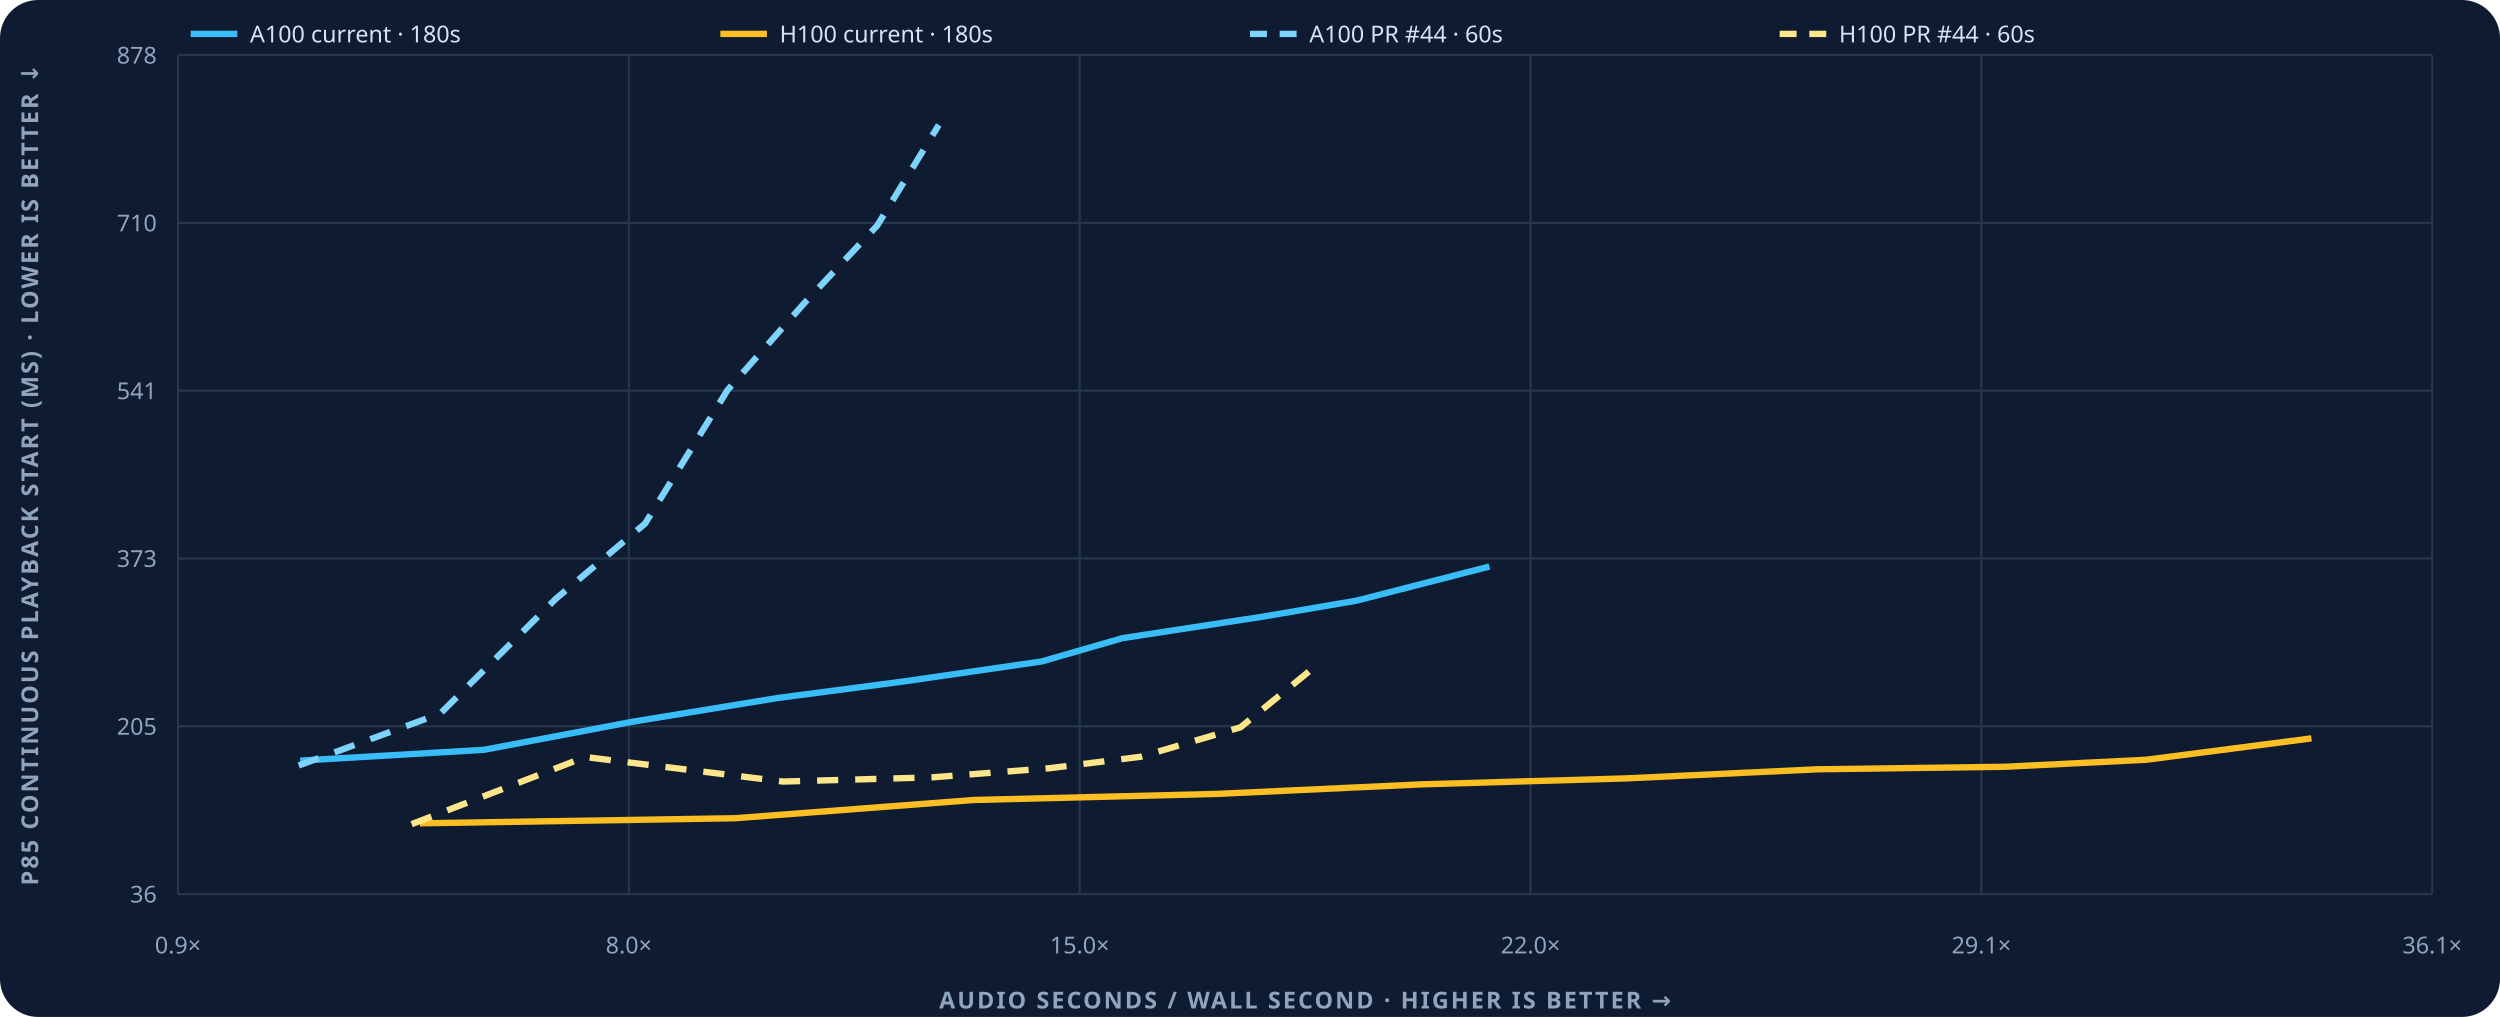
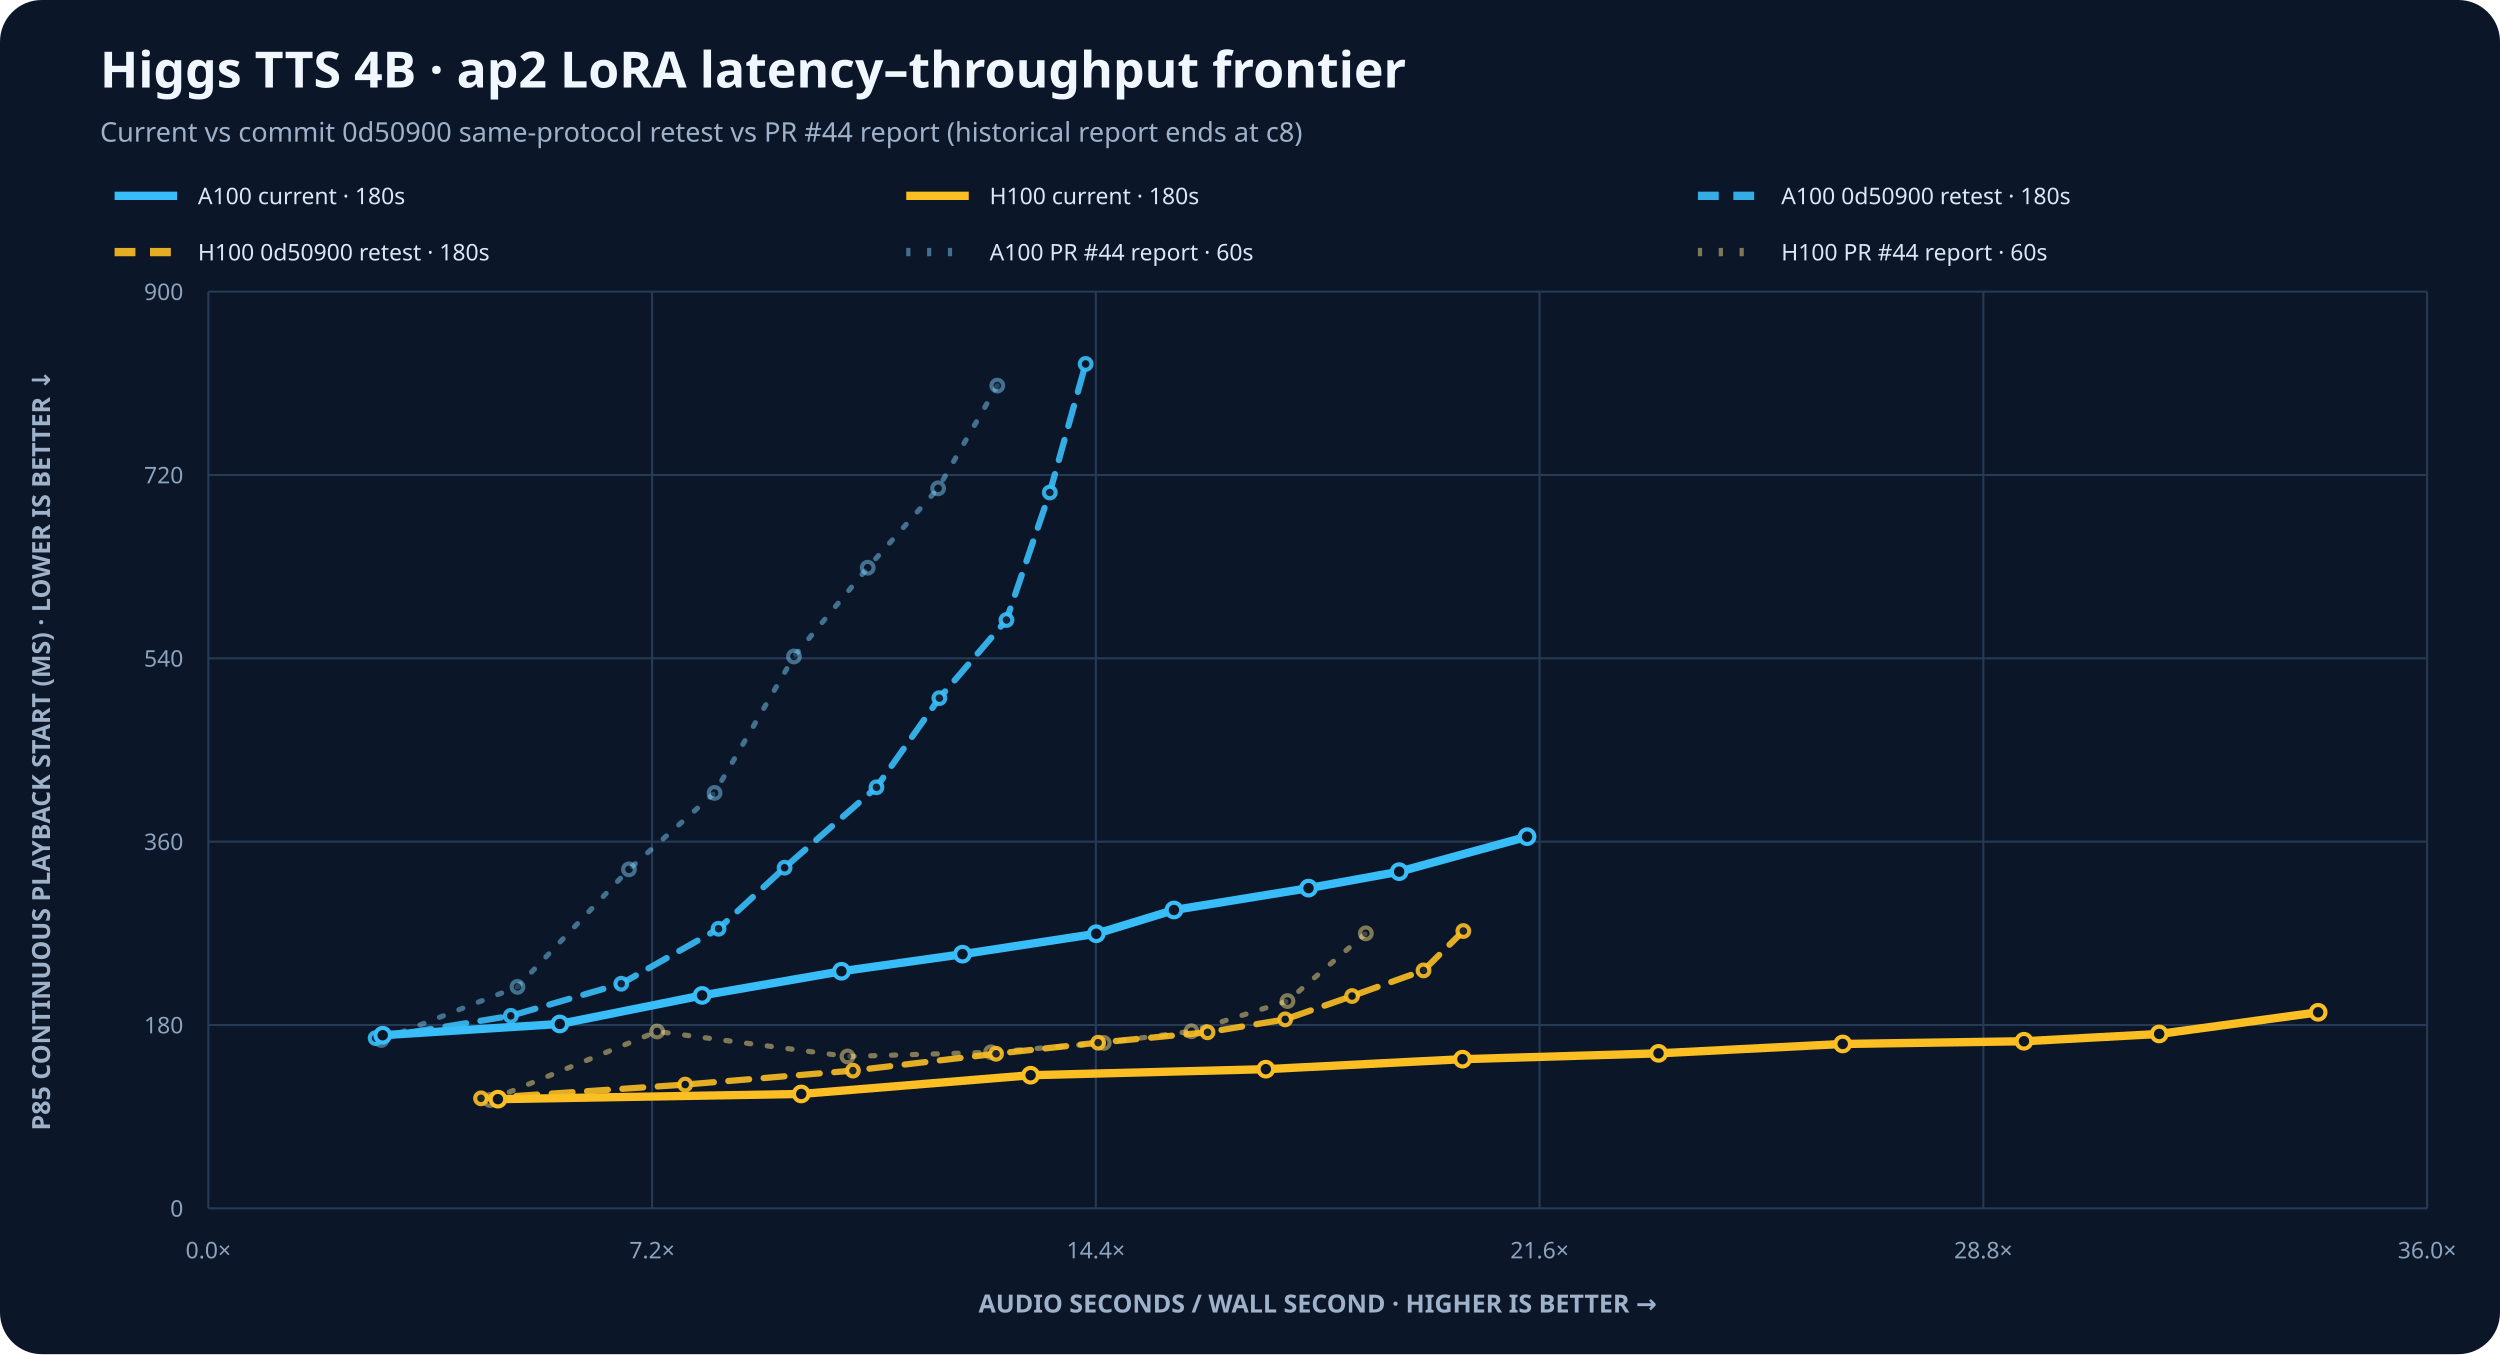
- <svg xmlns="http://www.w3.org/2000/svg" width="1180" height="480" viewBox="0 0 1180 480" class="chart">
-   <rect width="1180" height="480" rx="18" fill="#0f1b30" />
-   <style>.grid{stroke:#26364d;stroke-width:1}.tick,.axis{fill:#91a4be;font-family:system-ui,sans-serif;font-size:11px}.axis{font-weight:750;letter-spacing:1px}.legend-label{fill:#d7e3f1;font-family:system-ui,sans-serif;font-size:11px}</style>
-   <g>
-     <line x1="90" x2="112" y1="16" y2="16" stroke="#38bdf8" stroke-width="3" />
-     <text x="118" y="20" class="legend-label">A100 current · 180s</text>
-     <line x1="340" x2="362" y1="16" y2="16" stroke="#fbbf24" stroke-width="3" />
-     <text x="368" y="20" class="legend-label">H100 current · 180s</text>
-     <line x1="590" x2="612" y1="16" y2="16" stroke="#7dd3fc" stroke-width="3" stroke-dasharray="8 6" />
-     <text x="618" y="20" class="legend-label">A100 PR #44 · 60s</text>
-     <line x1="840" x2="862" y1="16" y2="16" stroke="#fde68a" stroke-width="3" stroke-dasharray="8 6" />
-     <text x="868" y="20" class="legend-label">H100 PR #44 · 60s</text>
-   </g>
-   <path d="M84.0,26V422" class="grid" />
-   <path d="M84,26.0H1148" class="grid" />
-   <text x="84.0" y="450" class="tick" text-anchor="middle">0.9×</text>
-   <text x="74" y="30.0" class="tick" text-anchor="end">878</text>
-   <path d="M296.8,26V422" class="grid" />
-   <path d="M84,105.2H1148" class="grid" />
-   <text x="296.8" y="450" class="tick" text-anchor="middle">8.0×</text>
-   <text x="74" y="109.2" class="tick" text-anchor="end">710</text>
-   <path d="M509.6,26V422" class="grid" />
-   <path d="M84,184.4H1148" class="grid" />
-   <text x="509.6" y="450" class="tick" text-anchor="middle">15.0×</text>
-   <text x="74" y="188.4" class="tick" text-anchor="end">541</text>
-   <path d="M722.4,26V422" class="grid" />
-   <path d="M84,263.6H1148" class="grid" />
-   <text x="722.4" y="450" class="tick" text-anchor="middle">22.0×</text>
-   <text x="74" y="267.6" class="tick" text-anchor="end">373</text>
-   <path d="M935.2,26V422" class="grid" />
-   <path d="M84,342.8H1148" class="grid" />
-   <text x="935.2" y="450" class="tick" text-anchor="middle">29.1×</text>
-   <text x="74" y="346.8" class="tick" text-anchor="end">205</text>
-   <path d="M1148.0,26V422" class="grid" />
-   <path d="M84,422.0H1148" class="grid" />
-   <text x="1148.0" y="450" class="tick" text-anchor="middle">36.1×</text>
-   <text x="74" y="426.0" class="tick" text-anchor="end">36</text>
-   <polyline points="141.7,359.0 228.5,353.9 298.3,340.7 366.7,329.5 426.1,321.7 491.7,312.2 529.8,301.2 595.8,291.1 640.3,283.5 703.0,267.4" fill="none" stroke="#38bdf8" stroke-width="3" />
-   <polyline points="198.2,388.6 347.0,386.2 459.4,377.6 574.8,374.7 671.3,370.2 767.4,367.4 857.8,363.1 946.7,361.9 1013.0,358.6 1091.0,348.5" fill="none" stroke="#fbbf24" stroke-width="3" />
-   <polyline points="141.0,361.3 207.8,336.8 262.5,282.5 304.5,247.1 343.4,184.1 379.6,143.1 414.1,106.4 443.1,59.0" fill="none" stroke="#7dd3fc" stroke-width="3" stroke-dasharray="10 8" />
-   <polyline points="194.3,389.0 276.2,357.3 369.6,368.9 440.1,366.9 495.4,362.6 538.3,357.2 585.5,343.3 623.9,312.0" fill="none" stroke="#fde68a" stroke-width="3" stroke-dasharray="10 8" />
-   <text x="616.0" y="476" class="axis" text-anchor="middle">AUDIO SECONDS / WALL SECOND · HIGHER IS BETTER →</text>
-   <text transform="translate(18 224.0) rotate(-90)" class="axis" text-anchor="middle">P85 CONTINUOUS PLAYBACK START (MS) · LOWER IS BETTER ↓</text>
+ <svg xmlns="http://www.w3.org/2000/svg" width="1200" height="650" viewBox="0 0 1200 650">
+   <rect width="1200" height="650" rx="20" fill="#0b1628" />
+   <text x="48" y="42" fill="#f1f7ff" font-family="system-ui,sans-serif" font-size="24" font-weight="750" text-anchor="start">Higgs TTS 4B · ap2 LoRA latency–throughput frontier</text>
+   <text x="48" y="68" fill="#9fb2ca" font-family="system-ui,sans-serif" font-size="13" font-weight="400" text-anchor="start">Current vs commit 0d50900 same-protocol retest vs PR #44 report (historical report ends at c8)</text>
+   <line x1="55" y1="94" x2="85" y2="94" stroke="#38bdf8" stroke-width="4" opacity="1" />
+   <text x="95" y="98" fill="#dbe7f5" font-family="system-ui,sans-serif" font-size="11" font-weight="400" text-anchor="start">A100 current · 180s</text>
+   <line x1="435" y1="94" x2="465" y2="94" stroke="#fbbf24" stroke-width="4" opacity="1" />
+   <text x="475" y="98" fill="#dbe7f5" font-family="system-ui,sans-serif" font-size="11" font-weight="400" text-anchor="start">H100 current · 180s</text>
+   <line x1="815" y1="94" x2="845" y2="94" stroke="#38bdf8" stroke-width="4" opacity="0.9" stroke-dasharray="10 7" />
+   <text x="855" y="98" fill="#dbe7f5" font-family="system-ui,sans-serif" font-size="11" font-weight="400" text-anchor="start">A100 0d50900 retest · 180s</text>
+   <line x1="55" y1="121" x2="85" y2="121" stroke="#fbbf24" stroke-width="4" opacity="0.9" stroke-dasharray="10 7" />
+   <text x="95" y="125" fill="#dbe7f5" font-family="system-ui,sans-serif" font-size="11" font-weight="400" text-anchor="start">H100 0d50900 retest · 180s</text>
+   <line x1="435" y1="121" x2="465" y2="121" stroke="#7dd3fc" stroke-width="4" opacity="0.48" stroke-dasharray="2 8" />
+   <text x="475" y="125" fill="#dbe7f5" font-family="system-ui,sans-serif" font-size="11" font-weight="400" text-anchor="start">A100 PR #44 report · 60s</text>
+   <line x1="815" y1="121" x2="845" y2="121" stroke="#fde68a" stroke-width="4" opacity="0.48" stroke-dasharray="2 8" />
+   <text x="855" y="125" fill="#dbe7f5" font-family="system-ui,sans-serif" font-size="11" font-weight="400" text-anchor="start">H100 PR #44 report · 60s</text>
+   <line x1="100.0" y1="140" x2="100.0" y2="580" stroke="#263a55" stroke-width="1" />
+   <text x="100.0" y="604" fill="#8ea3bd" font-family="system-ui,sans-serif" font-size="11" font-weight="400" text-anchor="middle">0.0×</text>
+   <line x1="100" y1="140.0" x2="1165" y2="140.0" stroke="#263a55" stroke-width="1" />
+   <text x="88" y="144.0" fill="#8ea3bd" font-family="system-ui,sans-serif" font-size="11" font-weight="400" text-anchor="end">900</text>
+   <line x1="313.0" y1="140" x2="313.0" y2="580" stroke="#263a55" stroke-width="1" />
+   <text x="313.0" y="604" fill="#8ea3bd" font-family="system-ui,sans-serif" font-size="11" font-weight="400" text-anchor="middle">7.2×</text>
+   <line x1="100" y1="228.0" x2="1165" y2="228.0" stroke="#263a55" stroke-width="1" />
+   <text x="88" y="232.0" fill="#8ea3bd" font-family="system-ui,sans-serif" font-size="11" font-weight="400" text-anchor="end">720</text>
+   <line x1="526.0" y1="140" x2="526.0" y2="580" stroke="#263a55" stroke-width="1" />
+   <text x="526.0" y="604" fill="#8ea3bd" font-family="system-ui,sans-serif" font-size="11" font-weight="400" text-anchor="middle">14.4×</text>
+   <line x1="100" y1="316.0" x2="1165" y2="316.0" stroke="#263a55" stroke-width="1" />
+   <text x="88" y="320.0" fill="#8ea3bd" font-family="system-ui,sans-serif" font-size="11" font-weight="400" text-anchor="end">540</text>
+   <line x1="739.0" y1="140" x2="739.0" y2="580" stroke="#263a55" stroke-width="1" />
+   <text x="739.0" y="604" fill="#8ea3bd" font-family="system-ui,sans-serif" font-size="11" font-weight="400" text-anchor="middle">21.6×</text>
+   <line x1="100" y1="404.0" x2="1165" y2="404.0" stroke="#263a55" stroke-width="1" />
+   <text x="88" y="408.0" fill="#8ea3bd" font-family="system-ui,sans-serif" font-size="11" font-weight="400" text-anchor="end">360</text>
+   <line x1="952.0" y1="140" x2="952.0" y2="580" stroke="#263a55" stroke-width="1" />
+   <text x="952.0" y="604" fill="#8ea3bd" font-family="system-ui,sans-serif" font-size="11" font-weight="400" text-anchor="middle">28.8×</text>
+   <line x1="100" y1="492.0" x2="1165" y2="492.0" stroke="#263a55" stroke-width="1" />
+   <text x="88" y="496.0" fill="#8ea3bd" font-family="system-ui,sans-serif" font-size="11" font-weight="400" text-anchor="end">180</text>
+   <line x1="1165.0" y1="140" x2="1165.0" y2="580" stroke="#263a55" stroke-width="1" />
+   <text x="1165.0" y="604" fill="#8ea3bd" font-family="system-ui,sans-serif" font-size="11" font-weight="400" text-anchor="middle">36.0×</text>
+   <line x1="100" y1="580.0" x2="1165" y2="580.0" stroke="#263a55" stroke-width="1" />
+   <text x="88" y="584.0" fill="#8ea3bd" font-family="system-ui,sans-serif" font-size="11" font-weight="400" text-anchor="end">0</text>
+   <text x="632.5" y="630" fill="#9fb2ca" font-family="system-ui,sans-serif" font-size="12" font-weight="650" text-anchor="middle">AUDIO SECONDS / WALL SECOND · HIGHER IS BETTER →</text>
+   <text x="24" y="360.0" fill="#9fb2ca" font-family="system-ui,sans-serif" font-size="12" font-weight="650" text-anchor="middle" transform="rotate(-90 24 360.0)">P85 CONTINUOUS PLAYBACK START (MS) · LOWER IS BETTER ↓</text>
+   <polyline points="183.0,499.2 248.4,473.7 301.9,417.3 343.0,380.6 381.1,315.1 416.5,272.5 450.3,234.4 478.7,185.1" fill="none" stroke="#7dd3fc" stroke-width="2.5" opacity="0.48" stroke-linecap="round" stroke-linejoin="round" stroke-dasharray="2 8" />
+   <circle cx="183.0" cy="499.2" r="2.8" fill="#0b1628" stroke="#7dd3fc" stroke-width="2" opacity="0.48" />
+   <circle cx="248.4" cy="473.7" r="2.8" fill="#0b1628" stroke="#7dd3fc" stroke-width="2" opacity="0.48" />
+   <circle cx="301.9" cy="417.3" r="2.8" fill="#0b1628" stroke="#7dd3fc" stroke-width="2" opacity="0.48" />
+   <circle cx="343.0" cy="380.6" r="2.8" fill="#0b1628" stroke="#7dd3fc" stroke-width="2" opacity="0.48" />
+   <circle cx="381.1" cy="315.1" r="2.8" fill="#0b1628" stroke="#7dd3fc" stroke-width="2" opacity="0.48" />
+   <circle cx="416.5" cy="272.5" r="2.8" fill="#0b1628" stroke="#7dd3fc" stroke-width="2" opacity="0.48" />
+   <circle cx="450.3" cy="234.4" r="2.8" fill="#0b1628" stroke="#7dd3fc" stroke-width="2" opacity="0.48" />
+   <circle cx="478.7" cy="185.1" r="2.8" fill="#0b1628" stroke="#7dd3fc" stroke-width="2" opacity="0.48" />
+   <polyline points="235.2,528.0 315.4,495.1 406.8,507.1 475.7,505.1 529.8,500.6 571.9,495.0 618.0,480.5 655.6,448.0" fill="none" stroke="#fde68a" stroke-width="2.5" opacity="0.48" stroke-linecap="round" stroke-linejoin="round" stroke-dasharray="2 8" />
+   <circle cx="235.2" cy="528.0" r="2.8" fill="#0b1628" stroke="#fde68a" stroke-width="2" opacity="0.48" />
+   <circle cx="315.4" cy="495.1" r="2.8" fill="#0b1628" stroke="#fde68a" stroke-width="2" opacity="0.48" />
+   <circle cx="406.8" cy="507.1" r="2.8" fill="#0b1628" stroke="#fde68a" stroke-width="2" opacity="0.48" />
+   <circle cx="475.7" cy="505.1" r="2.8" fill="#0b1628" stroke="#fde68a" stroke-width="2" opacity="0.48" />
+   <circle cx="529.8" cy="500.6" r="2.8" fill="#0b1628" stroke="#fde68a" stroke-width="2" opacity="0.48" />
+   <circle cx="571.9" cy="495.0" r="2.8" fill="#0b1628" stroke="#fde68a" stroke-width="2" opacity="0.48" />
+   <circle cx="618.0" cy="480.5" r="2.8" fill="#0b1628" stroke="#fde68a" stroke-width="2" opacity="0.48" />
+   <circle cx="655.6" cy="448.0" r="2.8" fill="#0b1628" stroke="#fde68a" stroke-width="2" opacity="0.48" />
+   <polyline points="180.3,498.3 245.2,487.6 298.2,472.2 344.9,445.8 376.6,416.5 420.7,377.9 450.9,335.1 483.1,297.6 503.9,236.4 521.1,174.7" fill="none" stroke="#38bdf8" stroke-width="3" opacity="0.9" stroke-linecap="round" stroke-linejoin="round" stroke-dasharray="10 7" />
+   <circle cx="180.3" cy="498.3" r="2.8" fill="#0b1628" stroke="#38bdf8" stroke-width="2" opacity="0.9" />
+   <circle cx="245.2" cy="487.6" r="2.8" fill="#0b1628" stroke="#38bdf8" stroke-width="2" opacity="0.9" />
+   <circle cx="298.2" cy="472.2" r="2.8" fill="#0b1628" stroke="#38bdf8" stroke-width="2" opacity="0.9" />
+   <circle cx="344.9" cy="445.8" r="2.8" fill="#0b1628" stroke="#38bdf8" stroke-width="2" opacity="0.9" />
+   <circle cx="376.6" cy="416.5" r="2.8" fill="#0b1628" stroke="#38bdf8" stroke-width="2" opacity="0.9" />
+   <circle cx="420.7" cy="377.9" r="2.8" fill="#0b1628" stroke="#38bdf8" stroke-width="2" opacity="0.9" />
+   <circle cx="450.9" cy="335.1" r="2.8" fill="#0b1628" stroke="#38bdf8" stroke-width="2" opacity="0.9" />
+   <circle cx="483.1" cy="297.6" r="2.8" fill="#0b1628" stroke="#38bdf8" stroke-width="2" opacity="0.9" />
+   <circle cx="503.9" cy="236.4" r="2.8" fill="#0b1628" stroke="#38bdf8" stroke-width="2" opacity="0.9" />
+   <circle cx="521.1" cy="174.7" r="2.8" fill="#0b1628" stroke="#38bdf8" stroke-width="2" opacity="0.9" />
+   <polyline points="230.9,527.2 328.9,520.6 409.4,513.9 478.1,505.8 527.1,500.5 579.6,495.5 616.9,489.3 649.0,478.1 683.3,465.8 702.4,446.9" fill="none" stroke="#fbbf24" stroke-width="3" opacity="0.9" stroke-linecap="round" stroke-linejoin="round" stroke-dasharray="10 7" />
+   <circle cx="230.9" cy="527.2" r="2.8" fill="#0b1628" stroke="#fbbf24" stroke-width="2" opacity="0.9" />
+   <circle cx="328.9" cy="520.6" r="2.8" fill="#0b1628" stroke="#fbbf24" stroke-width="2" opacity="0.9" />
+   <circle cx="409.4" cy="513.9" r="2.8" fill="#0b1628" stroke="#fbbf24" stroke-width="2" opacity="0.9" />
+   <circle cx="478.1" cy="505.8" r="2.8" fill="#0b1628" stroke="#fbbf24" stroke-width="2" opacity="0.9" />
+   <circle cx="527.1" cy="500.5" r="2.8" fill="#0b1628" stroke="#fbbf24" stroke-width="2" opacity="0.9" />
+   <circle cx="579.6" cy="495.5" r="2.8" fill="#0b1628" stroke="#fbbf24" stroke-width="2" opacity="0.9" />
+   <circle cx="616.9" cy="489.3" r="2.8" fill="#0b1628" stroke="#fbbf24" stroke-width="2" opacity="0.9" />
+   <circle cx="649.0" cy="478.1" r="2.8" fill="#0b1628" stroke="#fbbf24" stroke-width="2" opacity="0.9" />
+   <circle cx="683.3" cy="465.8" r="2.8" fill="#0b1628" stroke="#fbbf24" stroke-width="2" opacity="0.9" />
+   <circle cx="702.4" cy="446.9" r="2.8" fill="#0b1628" stroke="#fbbf24" stroke-width="2" opacity="0.9" />
+   <polyline points="183.7,496.9 268.7,491.5 337.0,477.8 403.9,466.2 462.0,458.0 526.2,448.2 563.5,436.8 628.1,426.3 671.6,418.4 733.0,401.6" fill="none" stroke="#38bdf8" stroke-width="4" opacity="1" stroke-linecap="round" stroke-linejoin="round" />
+   <circle cx="183.7" cy="496.9" r="3.5" fill="#0b1628" stroke="#38bdf8" stroke-width="2" opacity="1" />
+   <circle cx="268.7" cy="491.5" r="3.5" fill="#0b1628" stroke="#38bdf8" stroke-width="2" opacity="1" />
+   <circle cx="337.0" cy="477.8" r="3.5" fill="#0b1628" stroke="#38bdf8" stroke-width="2" opacity="1" />
+   <circle cx="403.9" cy="466.2" r="3.5" fill="#0b1628" stroke="#38bdf8" stroke-width="2" opacity="1" />
+   <circle cx="462.0" cy="458.0" r="3.5" fill="#0b1628" stroke="#38bdf8" stroke-width="2" opacity="1" />
+   <circle cx="526.2" cy="448.2" r="3.5" fill="#0b1628" stroke="#38bdf8" stroke-width="2" opacity="1" />
+   <circle cx="563.5" cy="436.8" r="3.5" fill="#0b1628" stroke="#38bdf8" stroke-width="2" opacity="1" />
+   <circle cx="628.1" cy="426.3" r="3.5" fill="#0b1628" stroke="#38bdf8" stroke-width="2" opacity="1" />
+   <circle cx="671.6" cy="418.4" r="3.5" fill="#0b1628" stroke="#38bdf8" stroke-width="2" opacity="1" />
+   <circle cx="733.0" cy="401.6" r="3.5" fill="#0b1628" stroke="#38bdf8" stroke-width="2" opacity="1" />
+   <polyline points="239.0,527.6 384.6,525.1 494.7,516.1 607.6,513.2 702.0,508.4 796.1,505.6 884.5,501.1 971.5,499.8 1036.4,496.3 1112.7,485.9" fill="none" stroke="#fbbf24" stroke-width="4" opacity="1" stroke-linecap="round" stroke-linejoin="round" />
+   <circle cx="239.0" cy="527.6" r="3.5" fill="#0b1628" stroke="#fbbf24" stroke-width="2" opacity="1" />
+   <circle cx="384.6" cy="525.1" r="3.5" fill="#0b1628" stroke="#fbbf24" stroke-width="2" opacity="1" />
+   <circle cx="494.7" cy="516.1" r="3.5" fill="#0b1628" stroke="#fbbf24" stroke-width="2" opacity="1" />
+   <circle cx="607.6" cy="513.2" r="3.5" fill="#0b1628" stroke="#fbbf24" stroke-width="2" opacity="1" />
+   <circle cx="702.0" cy="508.4" r="3.5" fill="#0b1628" stroke="#fbbf24" stroke-width="2" opacity="1" />
+   <circle cx="796.1" cy="505.6" r="3.5" fill="#0b1628" stroke="#fbbf24" stroke-width="2" opacity="1" />
+   <circle cx="884.5" cy="501.1" r="3.5" fill="#0b1628" stroke="#fbbf24" stroke-width="2" opacity="1" />
+   <circle cx="971.5" cy="499.8" r="3.5" fill="#0b1628" stroke="#fbbf24" stroke-width="2" opacity="1" />
+   <circle cx="1036.4" cy="496.3" r="3.5" fill="#0b1628" stroke="#fbbf24" stroke-width="2" opacity="1" />
+   <circle cx="1112.7" cy="485.9" r="3.5" fill="#0b1628" stroke="#fbbf24" stroke-width="2" opacity="1" />
</svg>
